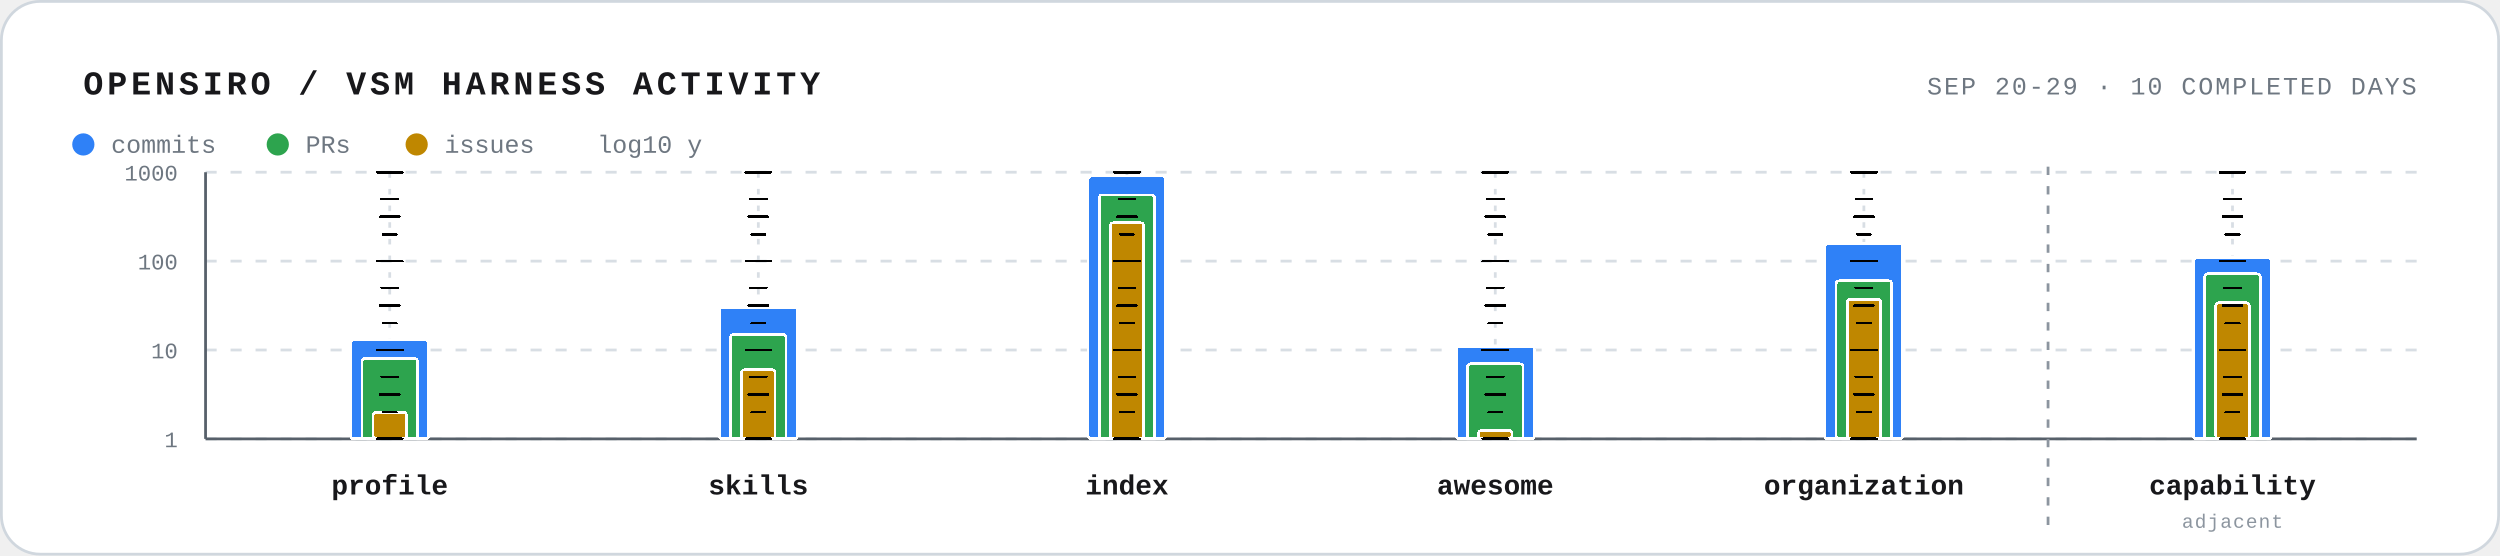
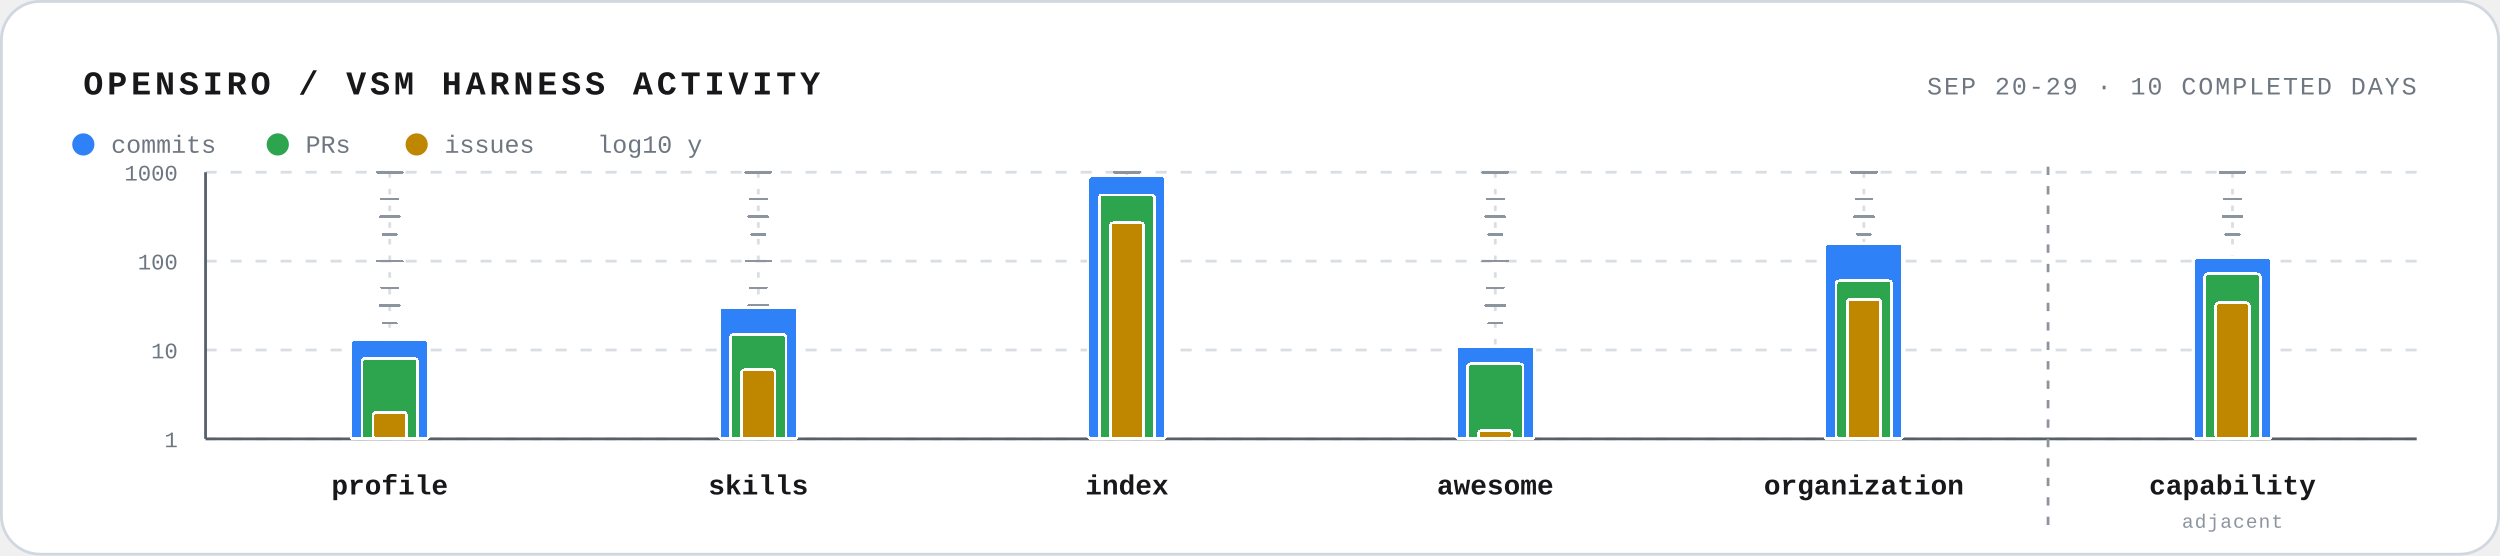
<svg xmlns="http://www.w3.org/2000/svg" width="900" height="200" viewBox="0 0 900 200" role="img" aria-labelledby="title desc">
  <style>
    text { font-family: ui-monospace, SFMono-Regular, Menlo, Consolas, "Liberation Mono", monospace; fill: #18181b; }
    .frame { fill: #ffffff; stroke: #d0d7de; }
    .track { stroke: #d8dee4; stroke-width: 1; stroke-dasharray: 2 4; }
-     .track-tick { stroke: #000000; stroke-width: 0.8; stroke-linecap: round; shape-rendering: crispEdges; pointer-events: none; }
+     .track-tick { stroke: #8c959f; stroke-width: 0.8; stroke-linecap: round; shape-rendering: crispEdges; pointer-events: none; }
    .track-tick.midpoint { stroke-width: 0.9; }
    .track-tick.major { stroke-width: 1; }
    .grid { stroke: #d8dee4; stroke-width: 1; stroke-dasharray: 4 5; }
    .axis { stroke: #57606a; stroke-width: 1; }
    .axis-label { font-size: 8px; fill: #6e7781; }
    .bar { stroke: #ffffff; stroke-width: 1; shape-rendering: crispEdges; }
    .commits { fill: #2f81f7; }
    .prs { fill: #2da44e; }
    .issues { fill: #bf8700; }
    .repo-label { font-size: 10px; font-weight: 700; }
    .scope-label { font-size: 7px; fill: #8c959f; letter-spacing: 0.4px; }
    .scope-boundary { stroke: #8c959f; stroke-width: 1; stroke-dasharray: 3 4; }
    .muted { fill: #6e7781; }
    .legend-label { font-size: 9px; }
  </style>
  <rect x="0.5" y="0.5" width="899" height="199" rx="14" class="frame" />
  <text x="30" y="34" font-size="12" font-weight="700" letter-spacing="1.4">OPENSIRO / VSM HARNESS ACTIVITY</text>
  <text x="870" y="34" text-anchor="end" font-size="9" class="muted" letter-spacing="0.7">SEP 20-29 · 10 COMPLETED DAYS</text>
  <g aria-hidden="true">
    <circle cx="30" cy="52" r="4" fill="#2f81f7" />
    <text x="40" y="55" class="legend-label muted">commits</text>
    <circle cx="100" cy="52" r="4" fill="#2da44e" />
    <text x="110" y="55" class="legend-label muted">PRs</text>
    <circle cx="150" cy="52" r="4" fill="#bf8700" />
    <text x="160" y="55" class="legend-label muted">issues</text>
    <text x="215" y="55" class="legend-label muted">log10 y</text>
  </g>
  <line x1="74" y1="158.0" x2="870" y2="158.0" class="grid" />
  <text x="64" y="161.0" text-anchor="end" class="axis-label">1</text>
  <line x1="74" y1="126.0" x2="870" y2="126.0" class="grid" />
  <text x="64" y="129.0" text-anchor="end" class="axis-label">10</text>
  <line x1="74" y1="94.0" x2="870" y2="94.0" class="grid" />
  <text x="64" y="97.0" text-anchor="end" class="axis-label">100</text>
  <line x1="74" y1="62.0" x2="870" y2="62.0" class="grid" />
  <text x="64" y="65.0" text-anchor="end" class="axis-label">1000</text>
  <line x1="74" y1="62" x2="74" y2="158" class="axis" />
  <line x1="74" y1="158" x2="870" y2="158" class="axis" />
  <line x1="737.3" y1="60" x2="737.3" y2="192" class="scope-boundary" />
  <g class="repo" aria-label="vsm-harness-profile: 13 commits · 8 PRs · 2 issues">
    <line x1="140.3" y1="62" x2="140.3" y2="158" class="track" />
-     <rect class="bar commits" x="126.3" y="122.4" width="28" height="35.6" rx="1" />
-     <rect class="bar prs" x="130.3" y="129.1" width="20" height="28.9" rx="1" />
-     <rect class="bar issues" x="134.3" y="148.4" width="12" height="9.6" rx="1" />
    <line x1="137.8" y1="148.4" x2="142.8" y2="148.4" class="track-tick minor factor-2" />
    <line x1="137.3" y1="135.6" x2="143.3" y2="135.6" class="track-tick minor factor-5" />
    <line x1="137.8" y1="116.4" x2="142.8" y2="116.4" class="track-tick minor factor-2" />
    <line x1="137.3" y1="103.6" x2="143.3" y2="103.6" class="track-tick minor factor-5" />
    <line x1="137.8" y1="84.4" x2="142.8" y2="84.4" class="track-tick minor factor-2" />
    <line x1="137.3" y1="71.6" x2="143.3" y2="71.6" class="track-tick minor factor-5" />
    <line x1="136.8" y1="142.0" x2="143.8" y2="142.0" class="track-tick midpoint" />
    <line x1="136.8" y1="110.0" x2="143.8" y2="110.0" class="track-tick midpoint" />
    <line x1="136.8" y1="78.0" x2="143.8" y2="78.0" class="track-tick midpoint" />
    <line x1="135.8" y1="158.0" x2="144.8" y2="158.0" class="track-tick major" />
    <line x1="135.8" y1="126.0" x2="144.8" y2="126.0" class="track-tick major" />
    <line x1="135.8" y1="94.0" x2="144.8" y2="94.0" class="track-tick major" />
    <line x1="135.8" y1="62.0" x2="144.8" y2="62.0" class="track-tick major" />
+     <rect class="bar commits" x="126.3" y="122.4" width="28" height="35.6" rx="1" />
+     <rect class="bar prs" x="130.3" y="129.1" width="20" height="28.9" rx="1" />
+     <rect class="bar issues" x="134.3" y="148.4" width="12" height="9.6" rx="1" />
    <text x="140.3" y="178" text-anchor="middle" class="repo-label">profile</text>
  </g>
  <g class="repo" aria-label="vsm-harness-skills: 30 commits · 15 PRs · 6 issues">
    <line x1="273.0" y1="62" x2="273.0" y2="158" class="track" />
-     <rect class="bar commits" x="259.0" y="110.7" width="28" height="47.3" rx="1" />
-     <rect class="bar prs" x="263.0" y="120.4" width="20" height="37.6" rx="1" />
-     <rect class="bar issues" x="267.0" y="133.1" width="12" height="24.9" rx="1" />
    <line x1="270.5" y1="148.4" x2="275.5" y2="148.4" class="track-tick minor factor-2" />
    <line x1="270.0" y1="135.6" x2="276.0" y2="135.6" class="track-tick minor factor-5" />
    <line x1="270.5" y1="116.4" x2="275.5" y2="116.4" class="track-tick minor factor-2" />
    <line x1="270.0" y1="103.6" x2="276.0" y2="103.6" class="track-tick minor factor-5" />
    <line x1="270.5" y1="84.4" x2="275.5" y2="84.4" class="track-tick minor factor-2" />
    <line x1="270.0" y1="71.6" x2="276.0" y2="71.6" class="track-tick minor factor-5" />
    <line x1="269.5" y1="142.0" x2="276.5" y2="142.0" class="track-tick midpoint" />
    <line x1="269.5" y1="110.0" x2="276.5" y2="110.0" class="track-tick midpoint" />
    <line x1="269.5" y1="78.0" x2="276.5" y2="78.0" class="track-tick midpoint" />
    <line x1="268.5" y1="158.0" x2="277.5" y2="158.0" class="track-tick major" />
    <line x1="268.5" y1="126.0" x2="277.5" y2="126.0" class="track-tick major" />
    <line x1="268.5" y1="94.0" x2="277.5" y2="94.0" class="track-tick major" />
    <line x1="268.5" y1="62.0" x2="277.5" y2="62.0" class="track-tick major" />
+     <rect class="bar commits" x="259.0" y="110.7" width="28" height="47.3" rx="1" />
+     <rect class="bar prs" x="263.0" y="120.4" width="20" height="37.6" rx="1" />
+     <rect class="bar issues" x="267.0" y="133.1" width="12" height="24.9" rx="1" />
    <text x="273.0" y="178" text-anchor="middle" class="repo-label">skills</text>
  </g>
  <g class="repo" aria-label="vsm-harness-index: 903 commits · 555 PRs · 270 issues">
    <line x1="405.7" y1="62" x2="405.7" y2="158" class="track" />
-     <rect class="bar commits" x="391.7" y="63.4" width="28" height="94.6" rx="1" />
-     <rect class="bar prs" x="395.7" y="70.2" width="20" height="87.8" rx="1" />
-     <rect class="bar issues" x="399.7" y="80.2" width="12" height="77.8" rx="1" />
    <line x1="403.2" y1="148.4" x2="408.2" y2="148.4" class="track-tick minor factor-2" />
    <line x1="402.7" y1="135.6" x2="408.7" y2="135.6" class="track-tick minor factor-5" />
    <line x1="403.2" y1="116.4" x2="408.2" y2="116.4" class="track-tick minor factor-2" />
    <line x1="402.7" y1="103.6" x2="408.7" y2="103.6" class="track-tick minor factor-5" />
    <line x1="403.2" y1="84.4" x2="408.2" y2="84.4" class="track-tick minor factor-2" />
    <line x1="402.7" y1="71.6" x2="408.7" y2="71.6" class="track-tick minor factor-5" />
    <line x1="402.2" y1="142.0" x2="409.2" y2="142.0" class="track-tick midpoint" />
    <line x1="402.2" y1="110.0" x2="409.2" y2="110.0" class="track-tick midpoint" />
    <line x1="402.2" y1="78.0" x2="409.2" y2="78.0" class="track-tick midpoint" />
    <line x1="401.2" y1="158.0" x2="410.2" y2="158.0" class="track-tick major" />
    <line x1="401.2" y1="126.0" x2="410.2" y2="126.0" class="track-tick major" />
    <line x1="401.2" y1="94.0" x2="410.2" y2="94.0" class="track-tick major" />
    <line x1="401.2" y1="62.0" x2="410.2" y2="62.0" class="track-tick major" />
+     <rect class="bar commits" x="391.7" y="63.4" width="28" height="94.6" rx="1" />
+     <rect class="bar prs" x="395.7" y="70.2" width="20" height="87.8" rx="1" />
+     <rect class="bar issues" x="399.7" y="80.2" width="12" height="77.8" rx="1" />
    <text x="405.7" y="178" text-anchor="middle" class="repo-label">index</text>
  </g>
  <g class="repo" aria-label="awesome-vsm-harness: 11 commits · 7 PRs · 1 issues">
    <line x1="538.3" y1="62" x2="538.3" y2="158" class="track" />
-     <rect class="bar commits" x="524.3" y="124.7" width="28" height="33.3" rx="1" />
-     <rect class="bar prs" x="528.3" y="131.0" width="20" height="27.0" rx="1" />
-     <rect class="bar issues" x="532.3" y="155.0" width="12" height="3.0" rx="1" />
    <line x1="535.8" y1="148.4" x2="540.8" y2="148.4" class="track-tick minor factor-2" />
    <line x1="535.3" y1="135.6" x2="541.3" y2="135.6" class="track-tick minor factor-5" />
    <line x1="535.8" y1="116.4" x2="540.8" y2="116.4" class="track-tick minor factor-2" />
    <line x1="535.3" y1="103.6" x2="541.3" y2="103.6" class="track-tick minor factor-5" />
    <line x1="535.8" y1="84.4" x2="540.8" y2="84.4" class="track-tick minor factor-2" />
    <line x1="535.3" y1="71.6" x2="541.3" y2="71.6" class="track-tick minor factor-5" />
    <line x1="534.8" y1="142.0" x2="541.8" y2="142.0" class="track-tick midpoint" />
    <line x1="534.8" y1="110.0" x2="541.8" y2="110.0" class="track-tick midpoint" />
    <line x1="534.8" y1="78.0" x2="541.8" y2="78.0" class="track-tick midpoint" />
    <line x1="533.8" y1="158.0" x2="542.8" y2="158.0" class="track-tick major" />
    <line x1="533.8" y1="126.0" x2="542.8" y2="126.0" class="track-tick major" />
    <line x1="533.8" y1="94.0" x2="542.8" y2="94.0" class="track-tick major" />
    <line x1="533.8" y1="62.0" x2="542.8" y2="62.0" class="track-tick major" />
+     <rect class="bar commits" x="524.3" y="124.7" width="28" height="33.3" rx="1" />
+     <rect class="bar prs" x="528.3" y="131.0" width="20" height="27.0" rx="1" />
+     <rect class="bar issues" x="532.3" y="155.0" width="12" height="3.0" rx="1" />
    <text x="538.3" y="178" text-anchor="middle" class="repo-label">awesome</text>
  </g>
  <g class="repo" aria-label="vsm-oss-organization: 159 commits · 60 PRs · 37 issues">
    <line x1="671.0" y1="62" x2="671.0" y2="158" class="track" />
-     <rect class="bar commits" x="657.0" y="87.6" width="28" height="70.4" rx="1" />
-     <rect class="bar prs" x="661.0" y="101.1" width="20" height="56.9" rx="1" />
-     <rect class="bar issues" x="665.0" y="107.8" width="12" height="50.2" rx="1" />
    <line x1="668.5" y1="148.4" x2="673.5" y2="148.4" class="track-tick minor factor-2" />
    <line x1="668.0" y1="135.6" x2="674.0" y2="135.6" class="track-tick minor factor-5" />
    <line x1="668.5" y1="116.4" x2="673.5" y2="116.4" class="track-tick minor factor-2" />
    <line x1="668.0" y1="103.6" x2="674.0" y2="103.6" class="track-tick minor factor-5" />
    <line x1="668.5" y1="84.4" x2="673.5" y2="84.4" class="track-tick minor factor-2" />
    <line x1="668.0" y1="71.6" x2="674.0" y2="71.6" class="track-tick minor factor-5" />
    <line x1="667.5" y1="142.0" x2="674.5" y2="142.0" class="track-tick midpoint" />
    <line x1="667.5" y1="110.0" x2="674.5" y2="110.0" class="track-tick midpoint" />
    <line x1="667.5" y1="78.0" x2="674.5" y2="78.0" class="track-tick midpoint" />
    <line x1="666.5" y1="158.0" x2="675.5" y2="158.0" class="track-tick major" />
    <line x1="666.5" y1="126.0" x2="675.5" y2="126.0" class="track-tick major" />
    <line x1="666.5" y1="94.0" x2="675.5" y2="94.0" class="track-tick major" />
    <line x1="666.5" y1="62.0" x2="675.5" y2="62.0" class="track-tick major" />
+     <rect class="bar commits" x="657.0" y="87.6" width="28" height="70.4" rx="1" />
+     <rect class="bar prs" x="661.0" y="101.1" width="20" height="56.9" rx="1" />
+     <rect class="bar issues" x="665.0" y="107.8" width="12" height="50.2" rx="1" />
    <text x="671.0" y="178" text-anchor="middle" class="repo-label">organization</text>
  </g>
  <g class="repo" aria-label="vsm-harness-capability: 109 commits · 72 PRs · 34 issues; adjacent research repository">
    <line x1="803.7" y1="62" x2="803.7" y2="158" class="track" />
-     <rect class="bar commits" x="789.7" y="92.8" width="28" height="65.2" rx="1" />
-     <rect class="bar prs" x="793.7" y="98.6" width="20" height="59.4" rx="1" />
-     <rect class="bar issues" x="797.7" y="109.0" width="12" height="49.0" rx="1" />
    <line x1="801.2" y1="148.4" x2="806.2" y2="148.4" class="track-tick minor factor-2" />
    <line x1="800.7" y1="135.6" x2="806.7" y2="135.6" class="track-tick minor factor-5" />
    <line x1="801.2" y1="116.4" x2="806.2" y2="116.4" class="track-tick minor factor-2" />
    <line x1="800.7" y1="103.6" x2="806.7" y2="103.6" class="track-tick minor factor-5" />
    <line x1="801.2" y1="84.4" x2="806.2" y2="84.4" class="track-tick minor factor-2" />
    <line x1="800.7" y1="71.6" x2="806.7" y2="71.6" class="track-tick minor factor-5" />
    <line x1="800.2" y1="142.0" x2="807.2" y2="142.0" class="track-tick midpoint" />
    <line x1="800.2" y1="110.0" x2="807.2" y2="110.0" class="track-tick midpoint" />
    <line x1="800.2" y1="78.0" x2="807.2" y2="78.0" class="track-tick midpoint" />
    <line x1="799.2" y1="158.0" x2="808.2" y2="158.0" class="track-tick major" />
    <line x1="799.2" y1="126.0" x2="808.2" y2="126.0" class="track-tick major" />
    <line x1="799.2" y1="94.0" x2="808.2" y2="94.0" class="track-tick major" />
    <line x1="799.2" y1="62.0" x2="808.2" y2="62.0" class="track-tick major" />
+     <rect class="bar commits" x="789.7" y="92.8" width="28" height="65.2" rx="1" />
+     <rect class="bar prs" x="793.7" y="98.6" width="20" height="59.4" rx="1" />
+     <rect class="bar issues" x="797.7" y="109.0" width="12" height="49.0" rx="1" />
    <text x="803.7" y="178" text-anchor="middle" class="repo-label">capability</text>
    <text x="803.7" y="190" text-anchor="middle" class="scope-label">adjacent</text>
  </g>
</svg>
